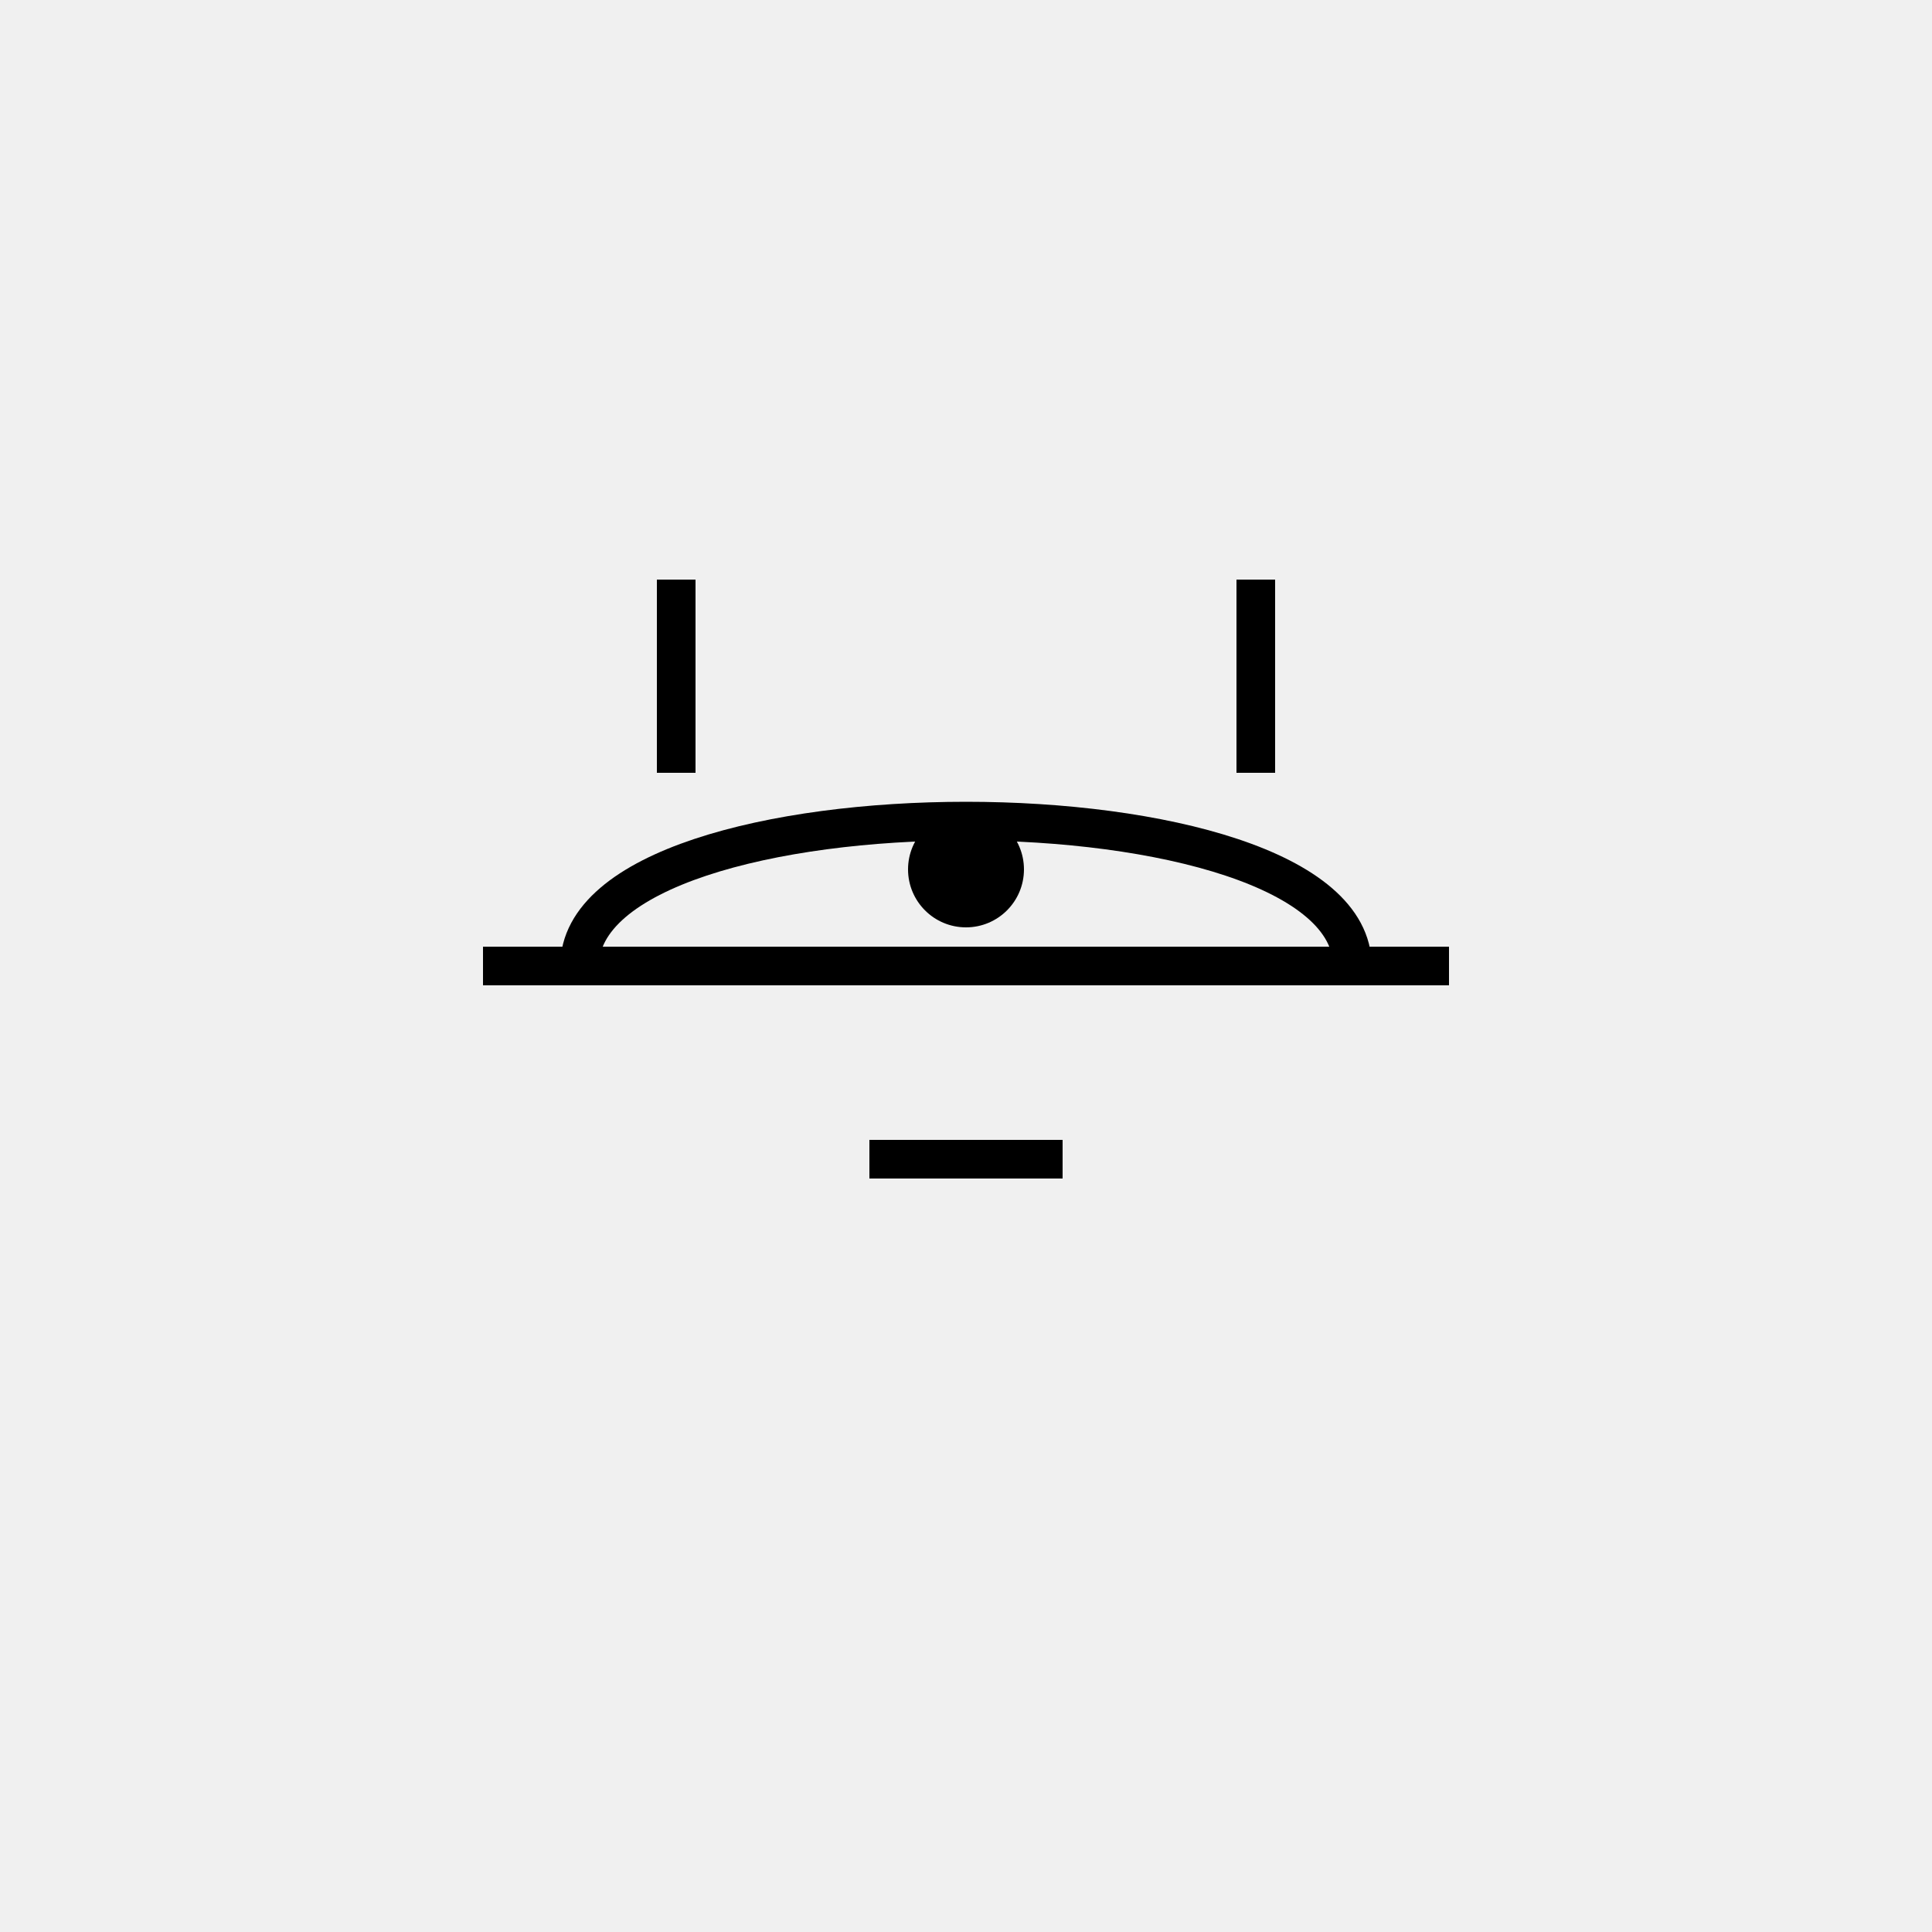
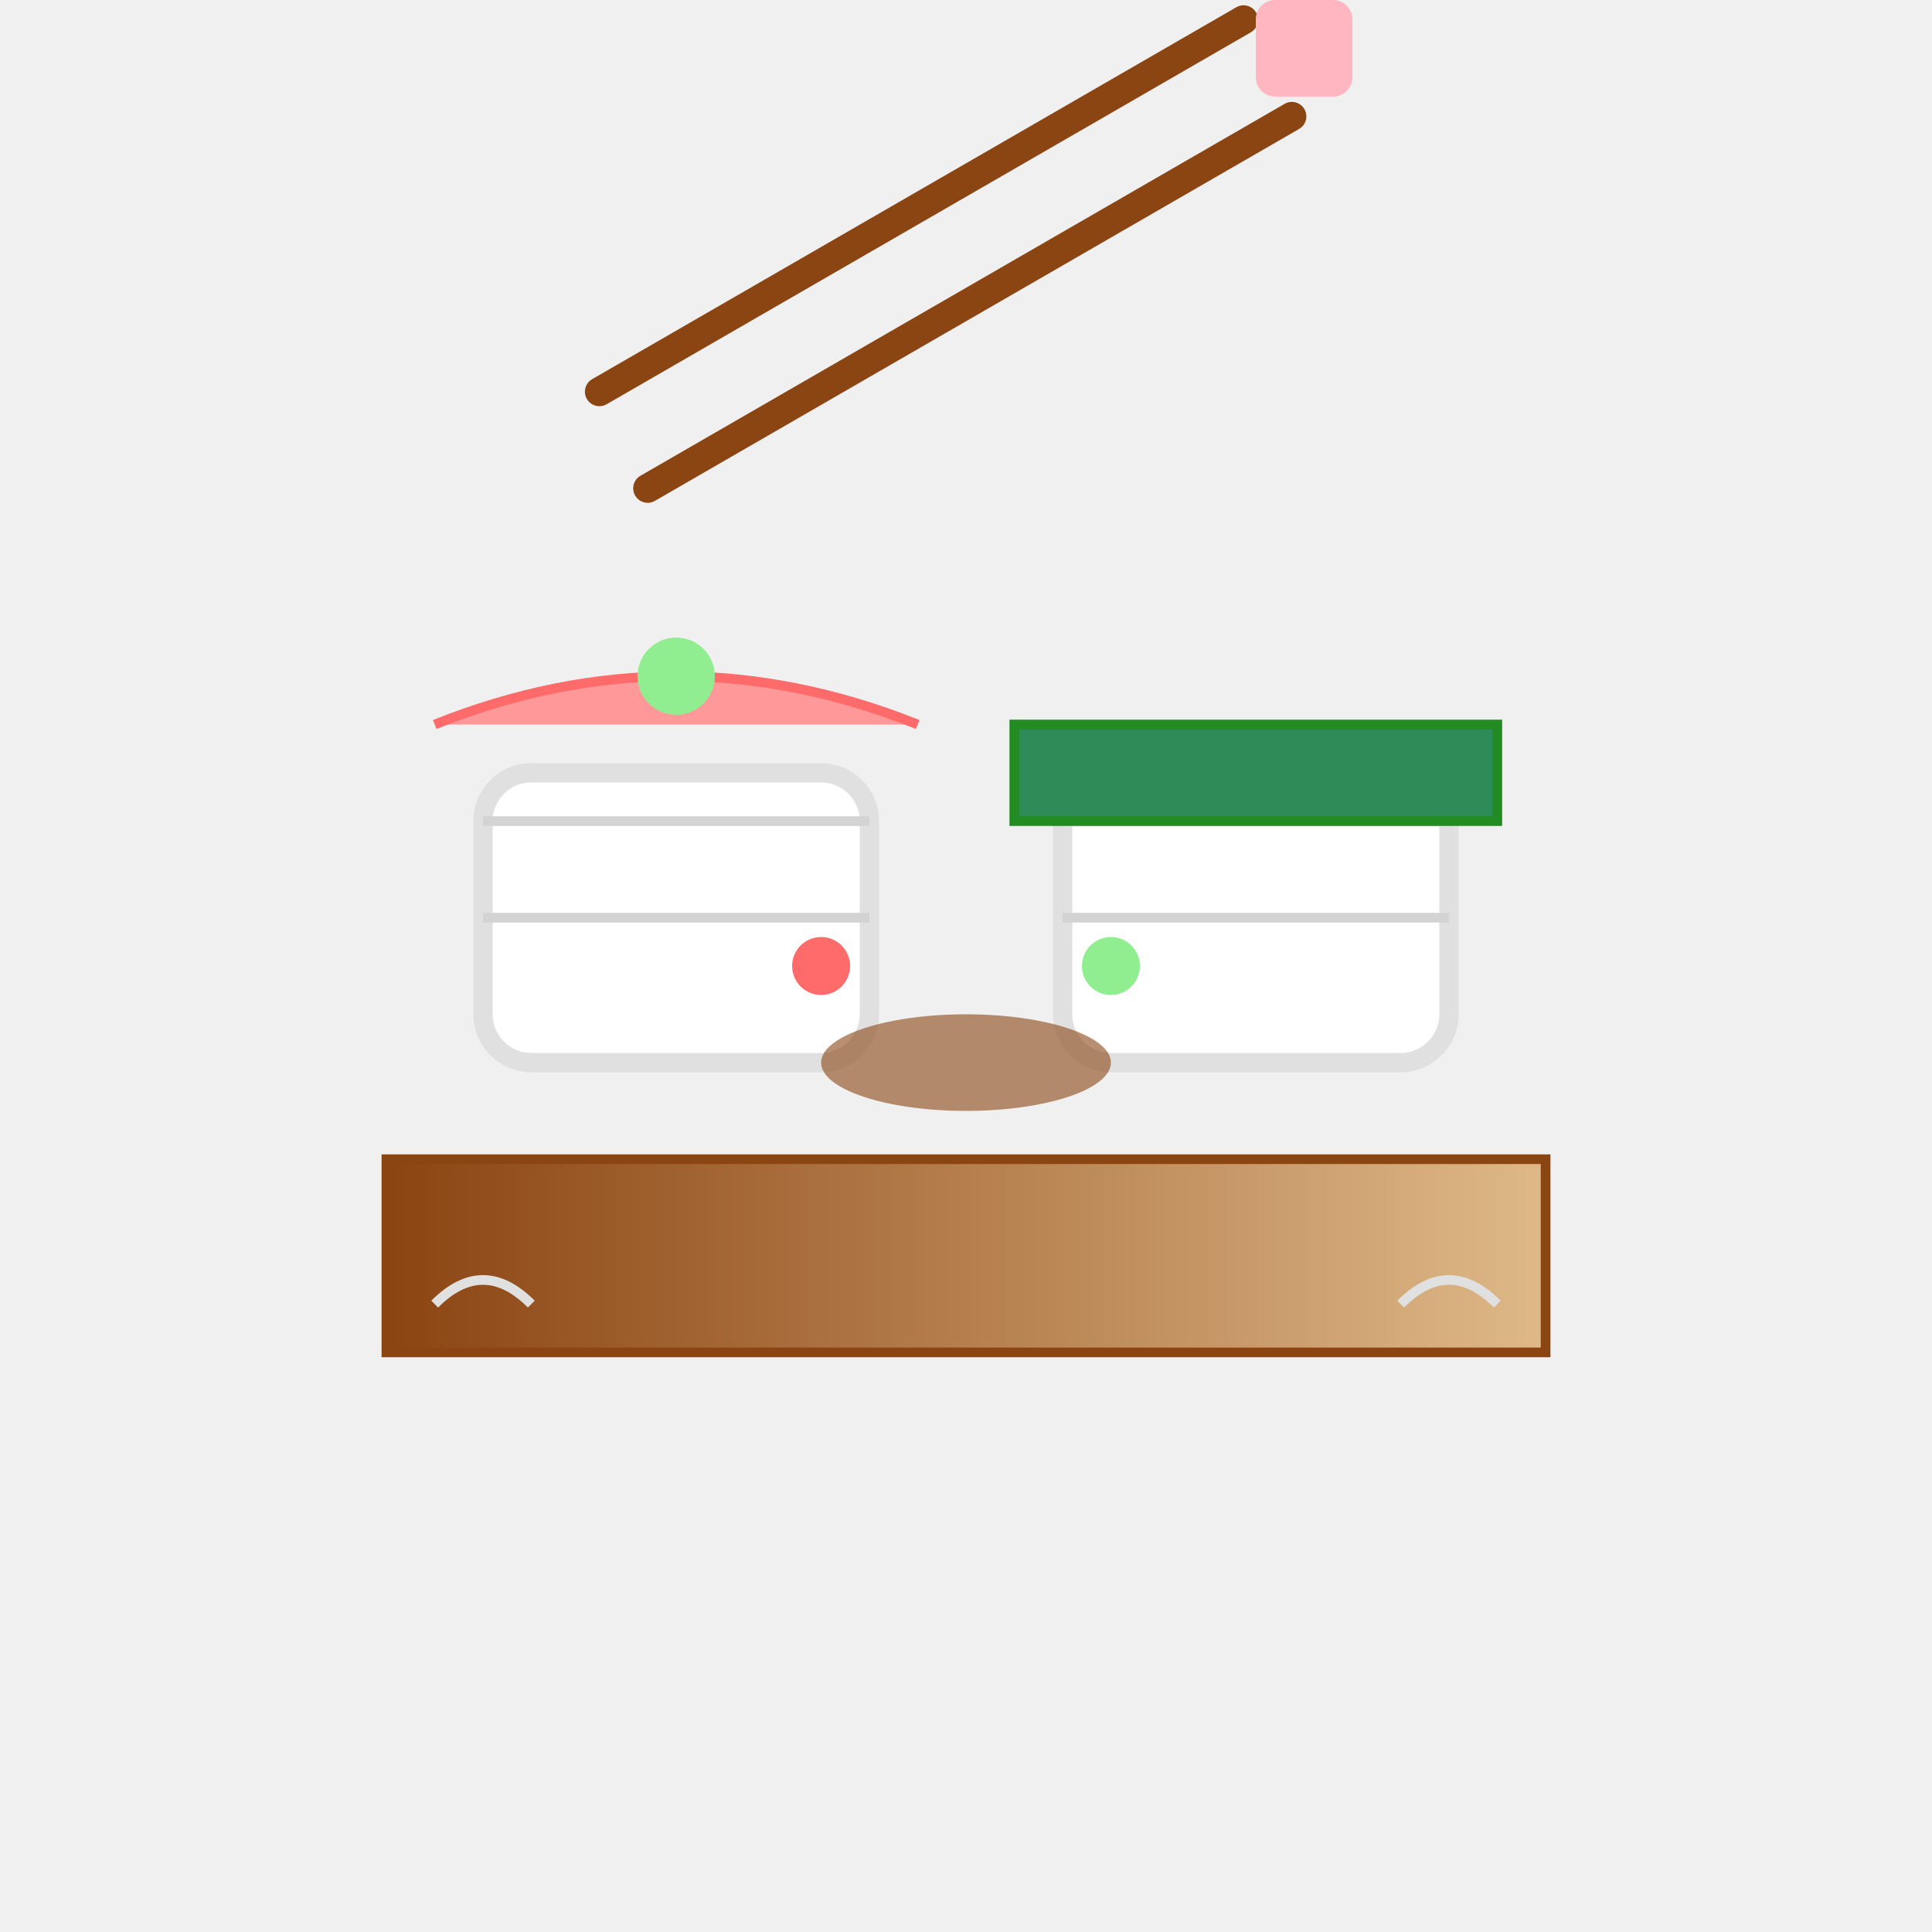
<svg xmlns="http://www.w3.org/2000/svg" width="200" height="200" viewBox="0 0 200 200" fill="none">
-   <path d="M60 100 C60 80 140 80 140 100" stroke="black" stroke-width="4" fill="none" />
-   <path d="M50 100 L150 100" stroke="black" stroke-width="4" />
-   <path d="M70 80 L70 60" stroke="black" stroke-width="4" />
-   <path d="M130 80 L130 60" stroke="black" stroke-width="4" />
-   <path d="M90 120 L110 120" stroke="black" stroke-width="4" />
-   <circle cx="100" cy="90" r="6" fill="black" />
+   <defs>
+     <linearGradient id="woodGradient" x1="0%" y1="0%" x2="100%" y2="0%">
+       <stop offset="0%" style="stop-color:#8B4513" />
+       <stop offset="100%" style="stop-color:#DEB887" />
+     </linearGradient>
+   </defs>
+   <rect x="40" y="120" width="120" height="20" fill="url(#woodGradient)" stroke="#8B4513" stroke-width="1" />
+   <rect x="50" y="80" width="40" height="30" rx="5" fill="#FFFFFF" stroke="#E0E0E0" stroke-width="2" />
+   <path d="M50 85 L90 85" stroke="#D3D3D3" stroke-width="1" />
+   <path d="M50 95 L90 95" stroke="#D3D3D3" stroke-width="1" />
+   <path d="M45 75 Q70 65 95 75" fill="#FF9999" stroke="#FF6B6B" stroke-width="1" />
+   <rect x="110" y="80" width="40" height="30" rx="5" fill="#FFFFFF" stroke="#E0E0E0" stroke-width="2" />
+   <path d="M110 85 L150 85" stroke="#D3D3D3" stroke-width="1" />
+   <path d="M110 95 L150 95" stroke="#D3D3D3" stroke-width="1" />
+   <rect x="105" y="75" width="50" height="10" fill="#2E8B57" stroke="#228B22" stroke-width="1" />
+   <rect x="60" y="40" width="80" height="3" rx="1.5" fill="#8B4513" transform="rotate(-30 60 40)" />
+   <rect x="65" y="50" width="80" height="3" rx="1.5" fill="#8B4513" transform="rotate(-30 65 50)" />
+   <circle cx="70" cy="70" r="4" fill="#90EE90" />
+   <rect x="130" cy="65" width="10" height="10" fill="#FFB6C1" rx="2" />
+   <ellipse cx="100" cy="110" rx="15" ry="5" fill="#8B4513" opacity="0.6" />
+   <circle cx="85" cy="100" r="3" fill="#FF6B6B" />
+   <circle cx="115" cy="100" r="3" fill="#90EE90" />
+   <path d="M45 135 Q50 130 55 135" stroke="#E0E0E0" stroke-width="1" fill="none" />
+   <path d="M145 135 Q150 130 155 135" stroke="#E0E0E0" stroke-width="1" fill="none" />
</svg>
